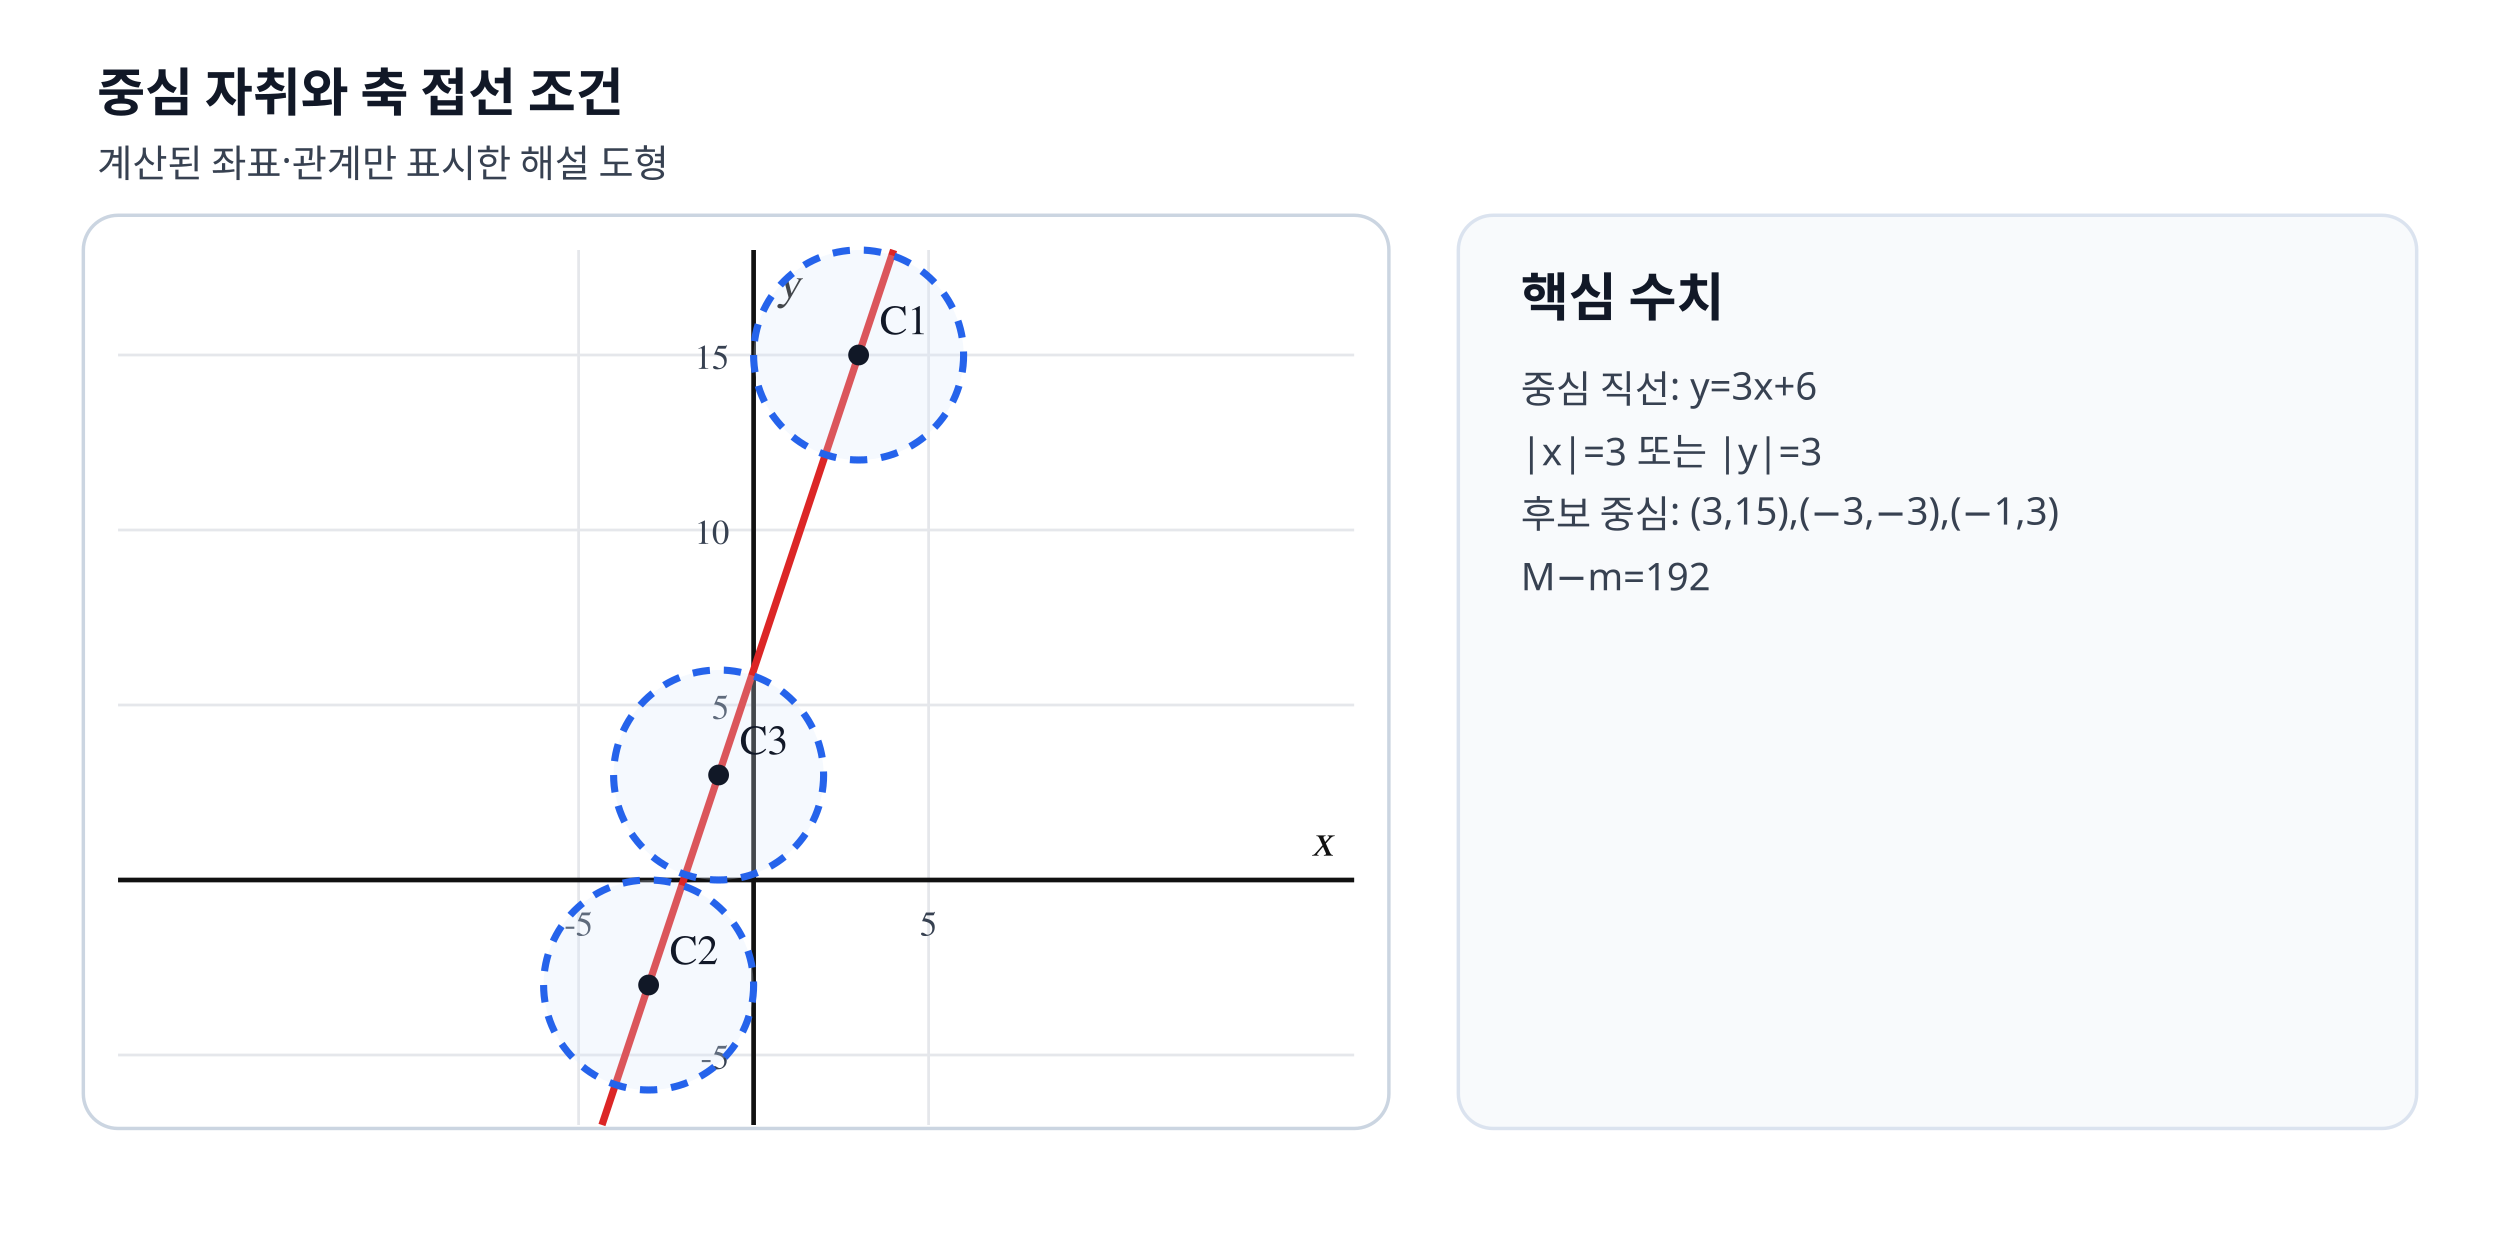
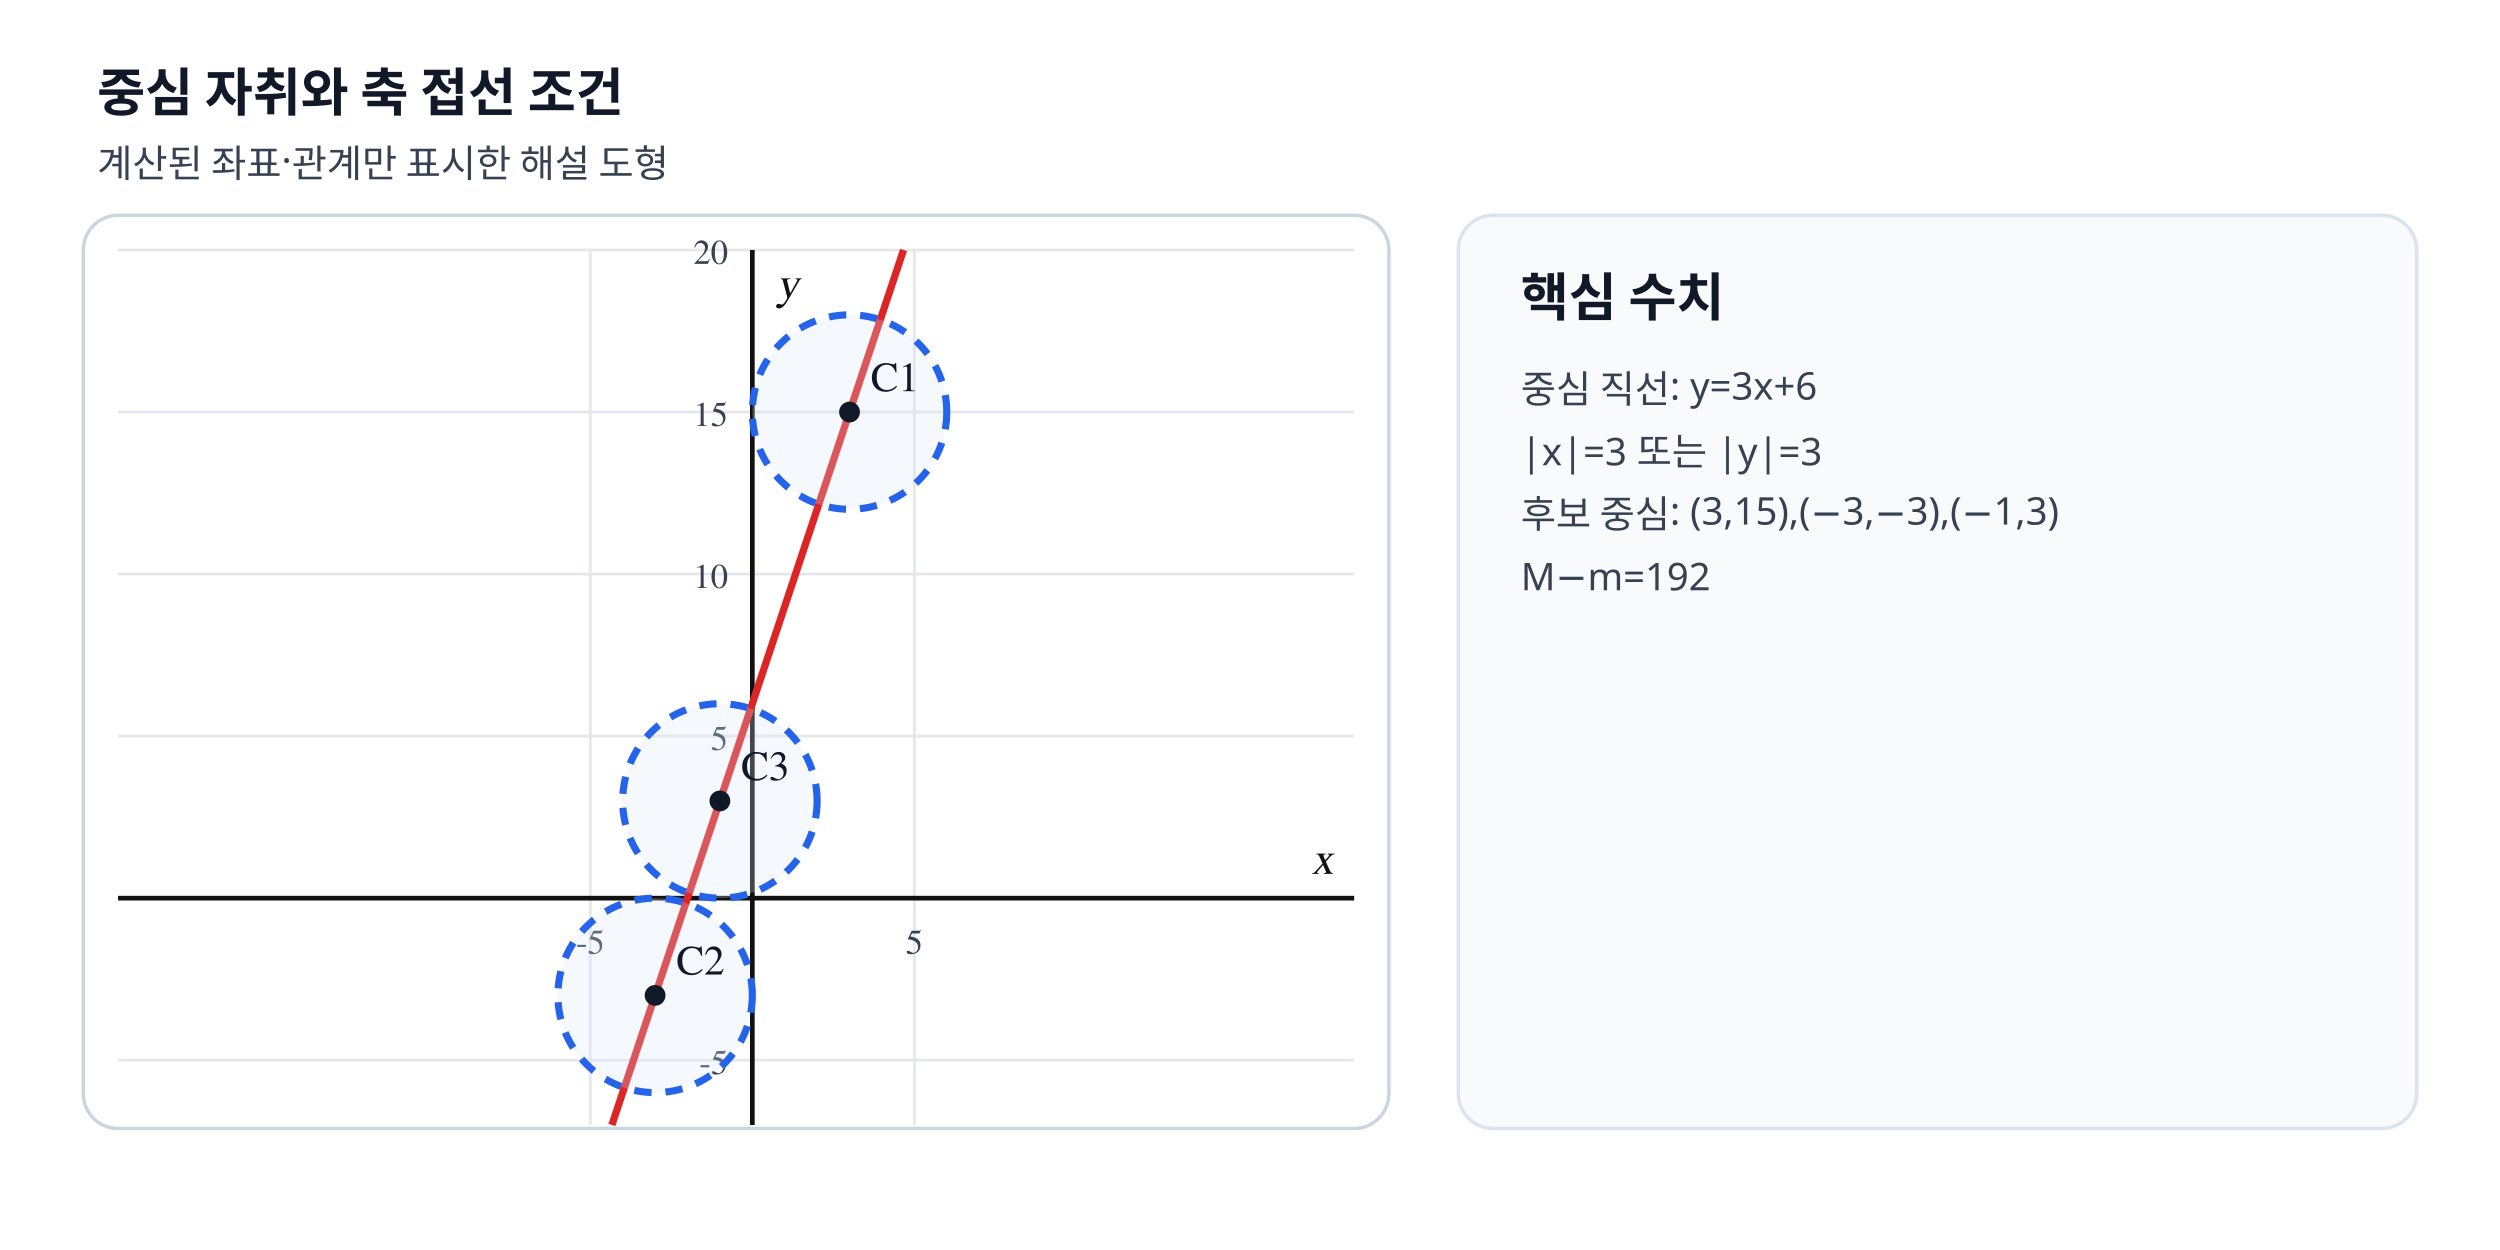
<svg xmlns="http://www.w3.org/2000/svg" viewBox="0 0 720 360" width="720" height="360" preserveAspectRatio="xMidYMid meet" role="img" data-geometry-mode="COORDINATE_GEOMETRY_HYBRID" data-geometry-style-version="AP_GEOMETRY_PRINT_V1_0_DRAFT" data-geometry-preset="GEOMETRY_STANDARD" data-geometry-fact-hash="38e3e3cfa3387ae80358e031a2512e44a69647f9e34eab8ca4762d5ad3957300" data-visual-provenance="deterministic-python-independent-facts" data-axis-scale-mode="EQUAL_UNIT">
  <style>.tick{font:10px "STIX Two Math","Malgun Gothic",serif;fill:#374151}.axis-label{font:italic 13px "STIX Two Math","Malgun Gothic",serif;fill:#111}.point-label,.diagram-label{font:12px "STIX Two Math","Malgun Gothic",serif;font-weight:600}.side-title{font:700 15px "Noto Sans KR","Malgun Gothic",sans-serif;fill:#111827}.side-note{font:11px "Noto Sans KR","Malgun Gothic",sans-serif;fill:#374151}</style>
  <rect width="720" height="360" fill="#fff" />
  <text x="28" y="32" class="side-title">중심 자취와 축 접선 조건</text>
  <text x="28" y="51" class="side-note">계산된 좌표·관계만 표시한 해설 도형</text>
  <rect x="24" y="62" width="376" height="263" rx="10" fill="#fff" stroke="#cbd5e1" />
-   <line x1="166.64" y1="72.00" x2="166.64" y2="324.00" stroke="#e5e7eb" stroke-width="0.8" />
-   <text x="166.64" y="269.44" text-anchor="middle" class="tick">-5</text>
-   <line x1="217.04" y1="72.00" x2="217.04" y2="324.00" stroke="#e5e7eb" stroke-width="0.8" />
-   <line x1="267.44" y1="72.00" x2="267.44" y2="324.00" stroke="#e5e7eb" stroke-width="0.8" />
-   <text x="267.44" y="269.44" text-anchor="middle" class="tick">5</text>
-   <line x1="34.00" y1="303.84" x2="390.00" y2="303.84" stroke="#e5e7eb" stroke-width="0.8" />
-   <text x="210.04" y="307.84" text-anchor="end" class="tick">-5</text>
-   <line x1="34.00" y1="253.44" x2="390.00" y2="253.44" stroke="#e5e7eb" stroke-width="0.8" />
-   <line x1="34.00" y1="203.04" x2="390.00" y2="203.04" stroke="#e5e7eb" stroke-width="0.8" />
-   <text x="210.04" y="207.04" text-anchor="end" class="tick">5</text>
-   <line x1="34.00" y1="152.64" x2="390.00" y2="152.64" stroke="#e5e7eb" stroke-width="0.8" />
-   <text x="210.04" y="156.64" text-anchor="end" class="tick">10</text>
-   <line x1="34.00" y1="102.24" x2="390.00" y2="102.24" stroke="#e5e7eb" stroke-width="0.8" />
-   <text x="210.04" y="106.24" text-anchor="end" class="tick">15</text>
-   <line x1="217.04" y1="72.00" x2="217.04" y2="324.00" stroke="#111" stroke-width="1.35" />
-   <text x="224.04" y="86.00" class="axis-label">y</text>
-   <line x1="34.00" y1="253.44" x2="390.00" y2="253.44" stroke="#111" stroke-width="1.35" />
-   <text x="384.00" y="246.44" text-anchor="end" class="axis-label">x</text>
-   <line data-geometry="line" data-equation="3x+-1y+6=0" x1="173.36" y1="324.00" x2="257.36" y2="72.00" stroke="#dc2626" stroke-width="2.1" fill="none" />
-   <circle data-geometry="circle" data-center-x="3" data-center-y="15" data-radius="3" cx="247.28" cy="102.24" r="30.24" stroke="#2563eb" stroke-width="2.05" fill="#dbeafe" fill-opacity=".25" stroke-dasharray="5 4" />
-   <circle data-point-label="C1" data-point-x="3" data-point-y="15" cx="247.28" cy="102.24" r="3.0" fill="#111827" />
-   <text x="253.28" y="96.24" class="point-label" fill="#111827">C1</text>
-   <circle data-geometry="circle" data-center-x="-3" data-center-y="-3" data-radius="3" cx="186.80" cy="283.68" r="30.24" stroke="#2563eb" stroke-width="2.05" fill="#dbeafe" fill-opacity=".25" stroke-dasharray="5 4" />
-   <circle data-point-label="C2" data-point-x="-3" data-point-y="-3" cx="186.80" cy="283.68" r="3.0" fill="#111827" />
-   <text x="192.80" y="277.68" class="point-label" fill="#111827">C2</text>
-   <circle data-geometry="circle" data-center-x="-1" data-center-y="3" data-radius="3" cx="206.96" cy="223.20" r="30.24" stroke="#2563eb" stroke-width="2.05" fill="#dbeafe" fill-opacity=".25" stroke-dasharray="5 4" />
-   <circle data-point-label="C3" data-point-x="-1" data-point-y="3" cx="206.96" cy="223.20" r="3.0" fill="#111827" />
-   <text x="212.96" y="217.20" class="point-label" fill="#111827">C3</text>
+   <line x1="170.00" y1="72.00" x2="170.00" y2="324.00" stroke="#e5e7eb" stroke-width="0.8" />
+   <text x="170.00" y="274.67" text-anchor="middle" class="tick">-5</text>
+   <line x1="216.67" y1="72.00" x2="216.67" y2="324.00" stroke="#e5e7eb" stroke-width="0.8" />
+   <line x1="263.33" y1="72.00" x2="263.33" y2="324.00" stroke="#e5e7eb" stroke-width="0.8" />
+   <text x="263.33" y="274.67" text-anchor="middle" class="tick">5</text>
+   <line x1="34.00" y1="305.33" x2="390.00" y2="305.33" stroke="#e5e7eb" stroke-width="0.8" />
+   <text x="209.67" y="309.33" text-anchor="end" class="tick">-5</text>
+   <line x1="34.00" y1="258.67" x2="390.00" y2="258.67" stroke="#e5e7eb" stroke-width="0.8" />
+   <line x1="34.00" y1="212.00" x2="390.00" y2="212.00" stroke="#e5e7eb" stroke-width="0.8" />
+   <text x="209.67" y="216.00" text-anchor="end" class="tick">5</text>
+   <line x1="34.00" y1="165.33" x2="390.00" y2="165.33" stroke="#e5e7eb" stroke-width="0.8" />
+   <text x="209.67" y="169.33" text-anchor="end" class="tick">10</text>
+   <line x1="34.00" y1="118.67" x2="390.00" y2="118.67" stroke="#e5e7eb" stroke-width="0.8" />
+   <text x="209.67" y="122.67" text-anchor="end" class="tick">15</text>
+   <line x1="34.00" y1="72.00" x2="390.00" y2="72.00" stroke="#e5e7eb" stroke-width="0.8" />
+   <text x="209.67" y="76.00" text-anchor="end" class="tick">20</text>
+   <line x1="216.67" y1="72.00" x2="216.67" y2="324.00" stroke="#111" stroke-width="1.35" />
+   <text x="223.67" y="86.00" class="axis-label">y</text>
+   <line x1="34.00" y1="258.67" x2="390.00" y2="258.67" stroke="#111" stroke-width="1.35" />
+   <text x="384.00" y="251.67" text-anchor="end" class="axis-label">x</text>
+   <line data-geometry="line" data-equation="3x+-1y+6=0" x1="176.22" y1="324.00" x2="260.22" y2="72.00" stroke="#dc2626" stroke-width="2.1" fill="none" />
+   <circle data-geometry="circle" data-center-x="3" data-center-y="15" data-radius="3" cx="244.67" cy="118.67" r="28.00" stroke="#2563eb" stroke-width="2.05" fill="#dbeafe" fill-opacity=".25" stroke-dasharray="5 4" />
+   <circle data-point-label="C1" data-point-x="3" data-point-y="15" cx="244.67" cy="118.67" r="3.0" fill="#111827" />
+   <text x="250.67" y="112.67" class="point-label" fill="#111827">C1</text>
+   <circle data-geometry="circle" data-center-x="-3" data-center-y="-3" data-radius="3" cx="188.67" cy="286.67" r="28.00" stroke="#2563eb" stroke-width="2.05" fill="#dbeafe" fill-opacity=".25" stroke-dasharray="5 4" />
+   <circle data-point-label="C2" data-point-x="-3" data-point-y="-3" cx="188.67" cy="286.67" r="3.0" fill="#111827" />
+   <text x="194.67" y="280.67" class="point-label" fill="#111827">C2</text>
+   <circle data-geometry="circle" data-center-x="-1" data-center-y="3" data-radius="3" cx="207.33" cy="230.67" r="28.00" stroke="#2563eb" stroke-width="2.05" fill="#dbeafe" fill-opacity=".25" stroke-dasharray="5 4" />
+   <circle data-point-label="C3" data-point-x="-1" data-point-y="3" cx="207.33" cy="230.67" r="3.0" fill="#111827" />
+   <text x="213.33" y="224.67" class="point-label" fill="#111827">C3</text>
  <rect x="420" y="62" width="276" height="263" rx="10" fill="#f8fafc" stroke="#dbe3ef" />
  <text x="438" y="91" class="side-title">핵심 수치</text>
  <text x="438" y="116" class="side-note">중심 직선: y=3x+6</text>
  <text x="438" y="134" class="side-note">|x|=3 또는 |y|=3</text>
  <text x="438" y="152" class="side-note">후보 중심: (3,15),(−3,−3),(−1,3)</text>
  <text x="438" y="170" class="side-note">M−m=192</text>
</svg>
